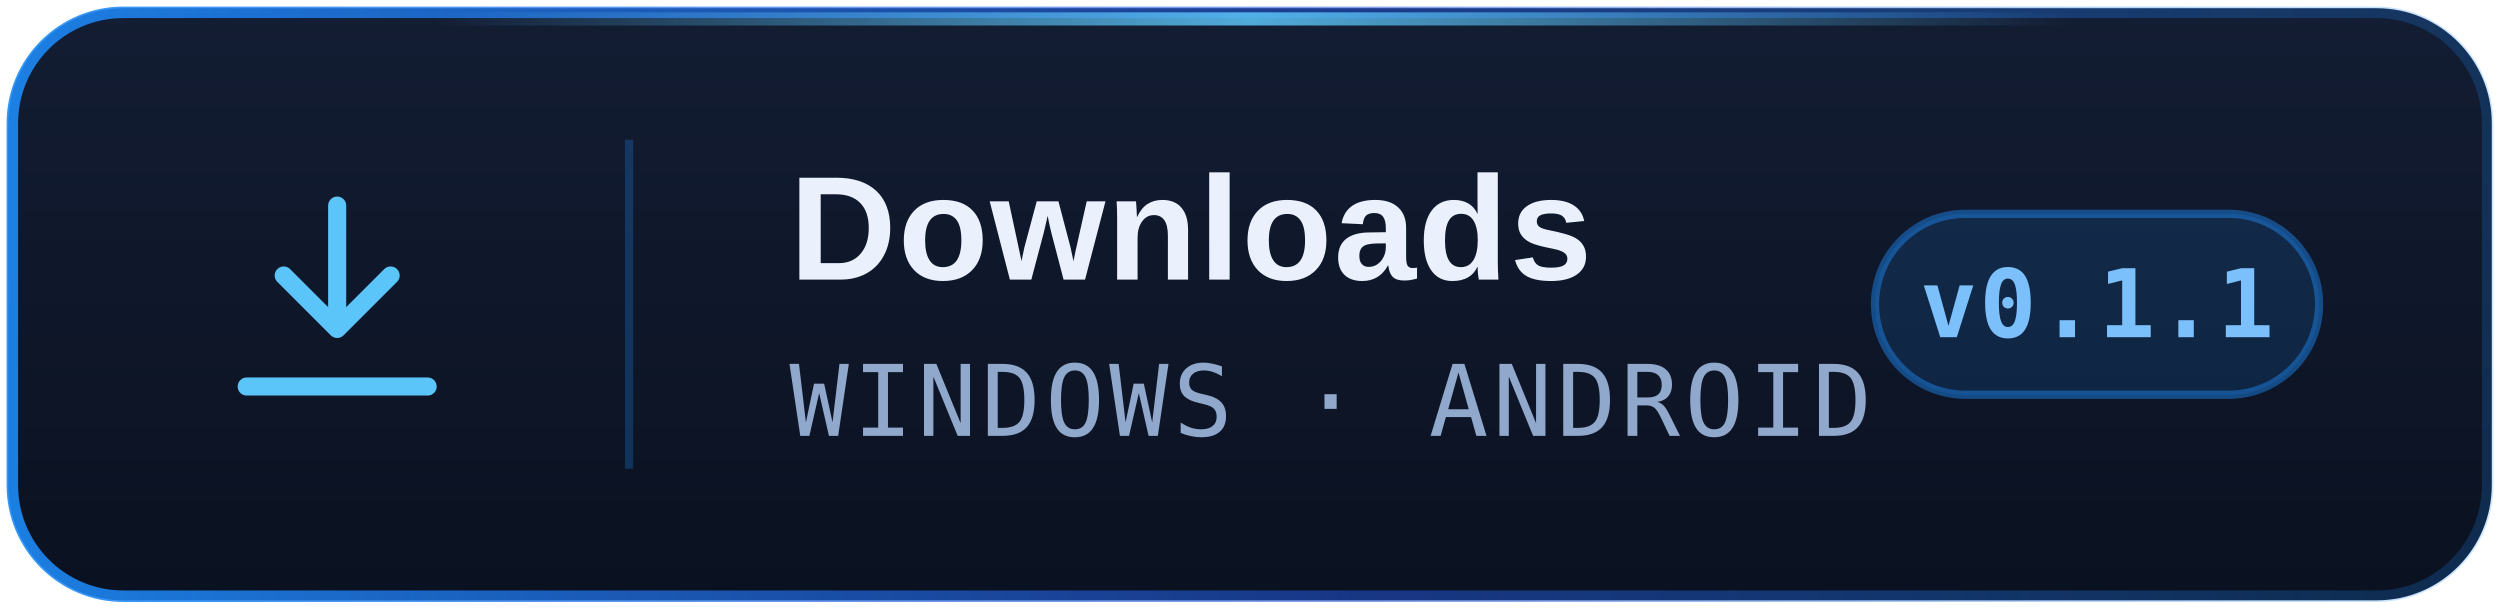
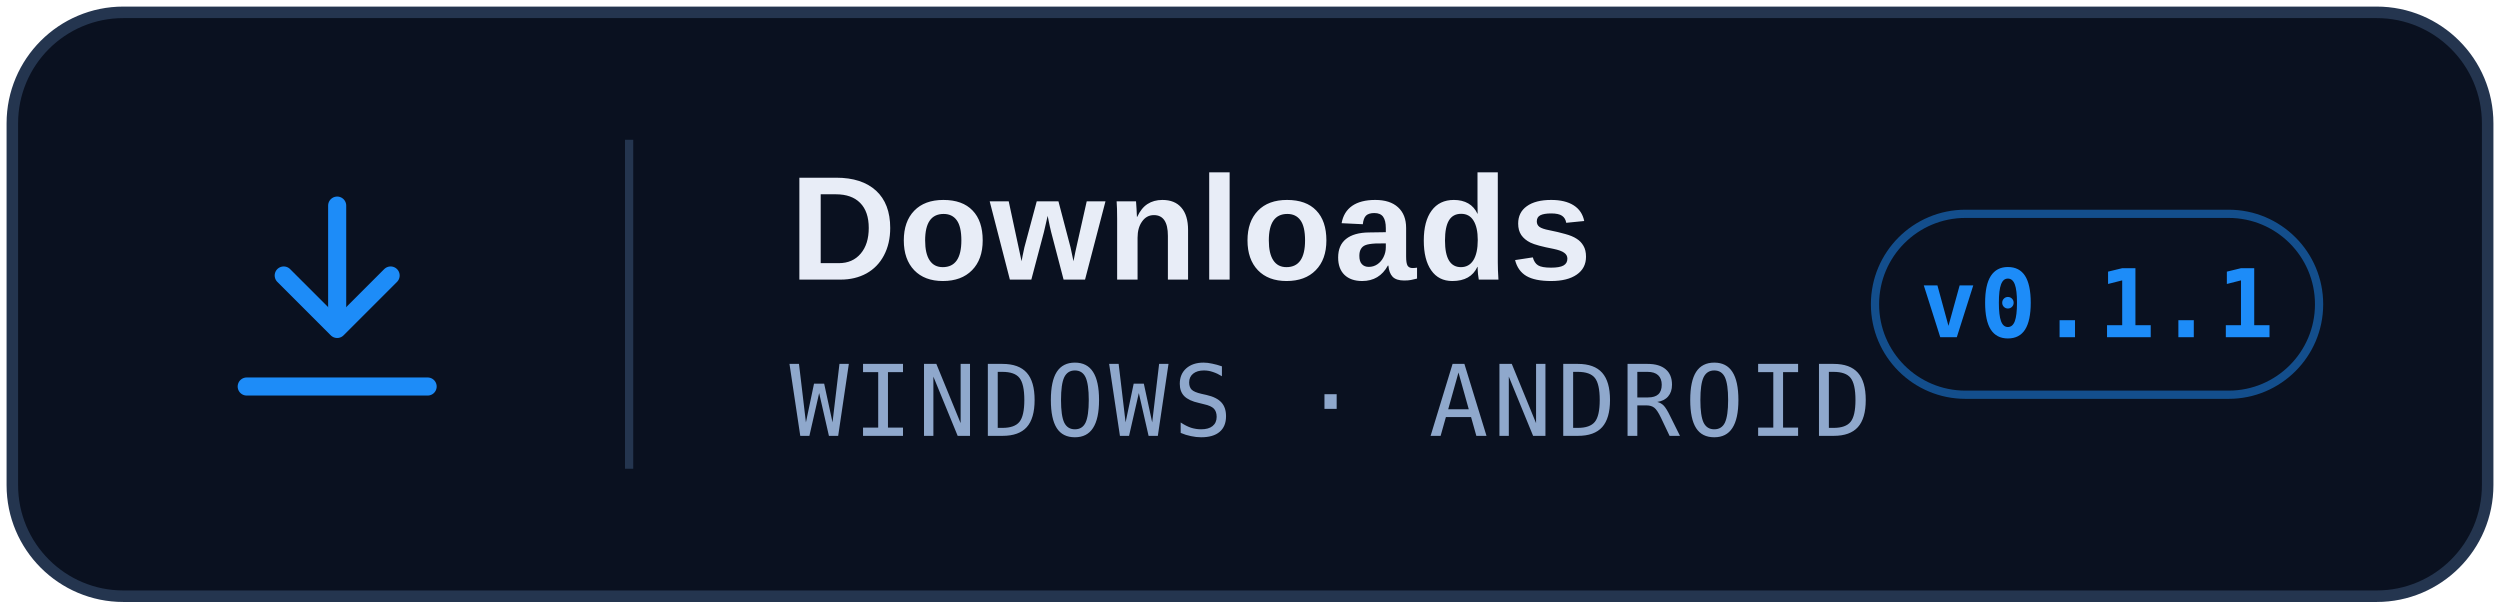
<svg xmlns="http://www.w3.org/2000/svg" width="304" height="74" viewBox="0 0 304 74" role="img" aria-label="Downloads — Windows and Android, v0.1.1">
-   <defs>
-     <linearGradient id="plate" x1="0" y1="0" x2="0" y2="1">
-       <stop offset="0" stop-color="#131d33" />
-       <stop offset="1" stop-color="#0a1120" />
-     </linearGradient>
-     <linearGradient id="edge" x1="0" y1="0" x2="1" y2="0">
-       <stop offset="0" stop-color="#1d8cf8" stop-opacity="0.9" />
-       <stop offset="0.55" stop-color="#2354d6" stop-opacity="0.55" />
-       <stop offset="1" stop-color="#1d8cf8" stop-opacity="0.2" />
-     </linearGradient>
-     <linearGradient id="crest" x1="0" y1="0" x2="1" y2="0">
-       <stop offset="0" stop-color="#5bc4f8" stop-opacity="0" />
-       <stop offset="0.5" stop-color="#5bc4f8" stop-opacity="0.85" />
-       <stop offset="1" stop-color="#5bc4f8" stop-opacity="0" />
-     </linearGradient>
-   </defs>
-   <rect x="1" y="1" width="302" height="72" rx="14" fill="url(#plate)" />
-   <rect x="1.5" y="1.5" width="301" height="71" rx="13.5" fill="none" stroke="url(#edge)" stroke-width="1.4" />
-   <rect x="52" y="1.5" width="200" height="1.6" fill="url(#crest)" />
-   <g transform="translate(30,25)" stroke="#5bc4f8" stroke-width="2.2" fill="none" stroke-linecap="round" stroke-linejoin="round">
+   <rect x="1" y="1" width="302" height="72" rx="14" fill="#0a1120" />
+   <rect x="1.5" y="1.5" width="301" height="71" rx="13.5" fill="none" stroke="#24354f" stroke-width="1.4" />
+   <g transform="translate(30,25)" stroke="#1d8cf8" stroke-width="2.2" fill="none" stroke-linecap="round" stroke-linejoin="round">
    <path d="M11 0 v14" />
    <path d="M4.5 8.5 l6.5 6.5 6.5-6.5" />
    <path d="M0 22 h22" />
  </g>
-   <rect x="76" y="17" width="1" height="40" fill="#1d8cf8" fill-opacity="0.26" />
-   <text x="96" y="34" fill="#eaf1fd" font-size="18" font-weight="600" letter-spacing="0.2" font-family="'Segoe UI',-apple-system,BlinkMacSystemFont,'Helvetica Neue',Arial,sans-serif">Downloads</text>
+   <rect x="76" y="17" width="1" height="40" fill="#24354f" />
+   <text x="96" y="34" fill="#e8edf7" font-size="18" font-weight="600" letter-spacing="0.2" font-family="'Segoe UI',-apple-system,BlinkMacSystemFont,'Helvetica Neue',Arial,sans-serif">Downloads</text>
  <text x="96" y="53" fill="#8fa8cc" font-size="12" font-weight="500" letter-spacing="0.55" font-family="ui-monospace,'SF Mono','Cascadia Mono',Consolas,monospace">WINDOWS · ANDROID</text>
-   <rect x="228" y="26" width="54" height="22" rx="11" fill="#1d8cf8" fill-opacity="0.14" stroke="#1d8cf8" stroke-opacity="0.45" />
-   <text x="255" y="41" fill="#7cc0fb" font-size="11.5" font-weight="600" text-anchor="middle" letter-spacing="0.3" font-family="ui-monospace,'SF Mono','Cascadia Mono',Consolas,monospace">v0.1.1</text>
+   <rect x="228" y="26" width="54" height="22" rx="11" fill="none" stroke="#1d8cf8" stroke-opacity="0.5" />
+   <text x="255" y="41" fill="#1d8cf8" font-size="11.5" font-weight="600" text-anchor="middle" letter-spacing="0.3" font-family="ui-monospace,'SF Mono','Cascadia Mono',Consolas,monospace">v0.1.1</text>
</svg>
